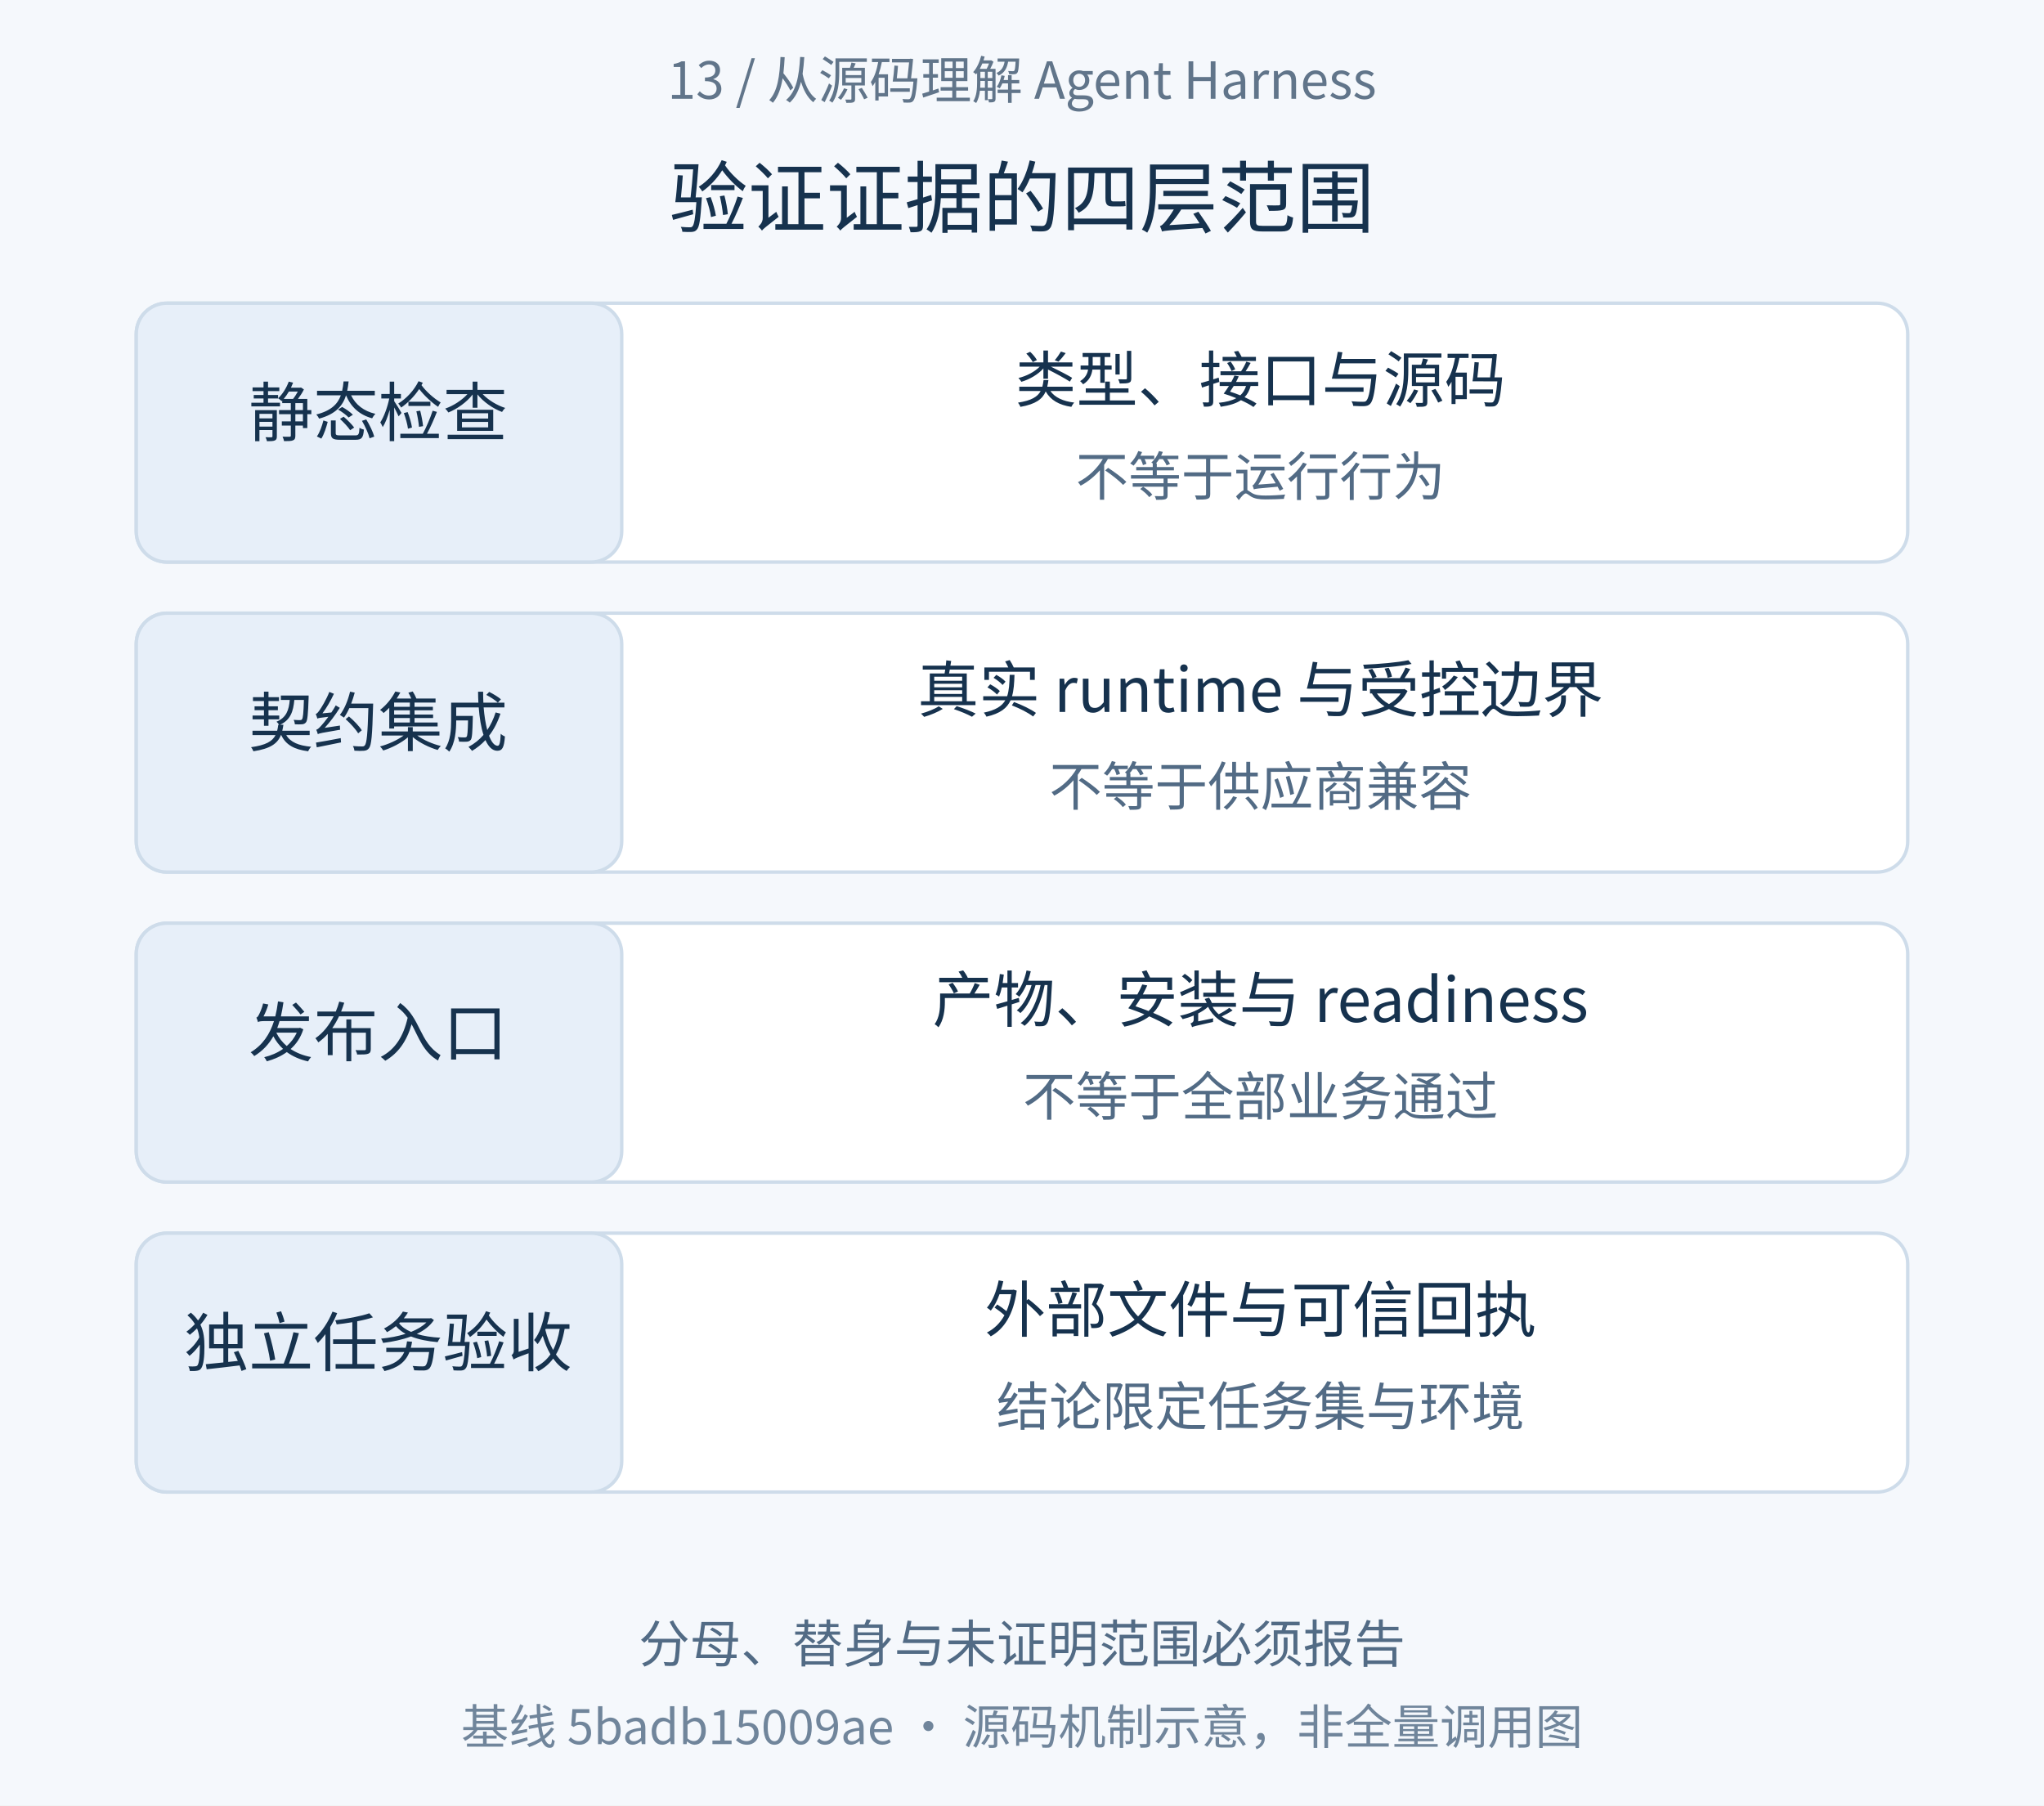
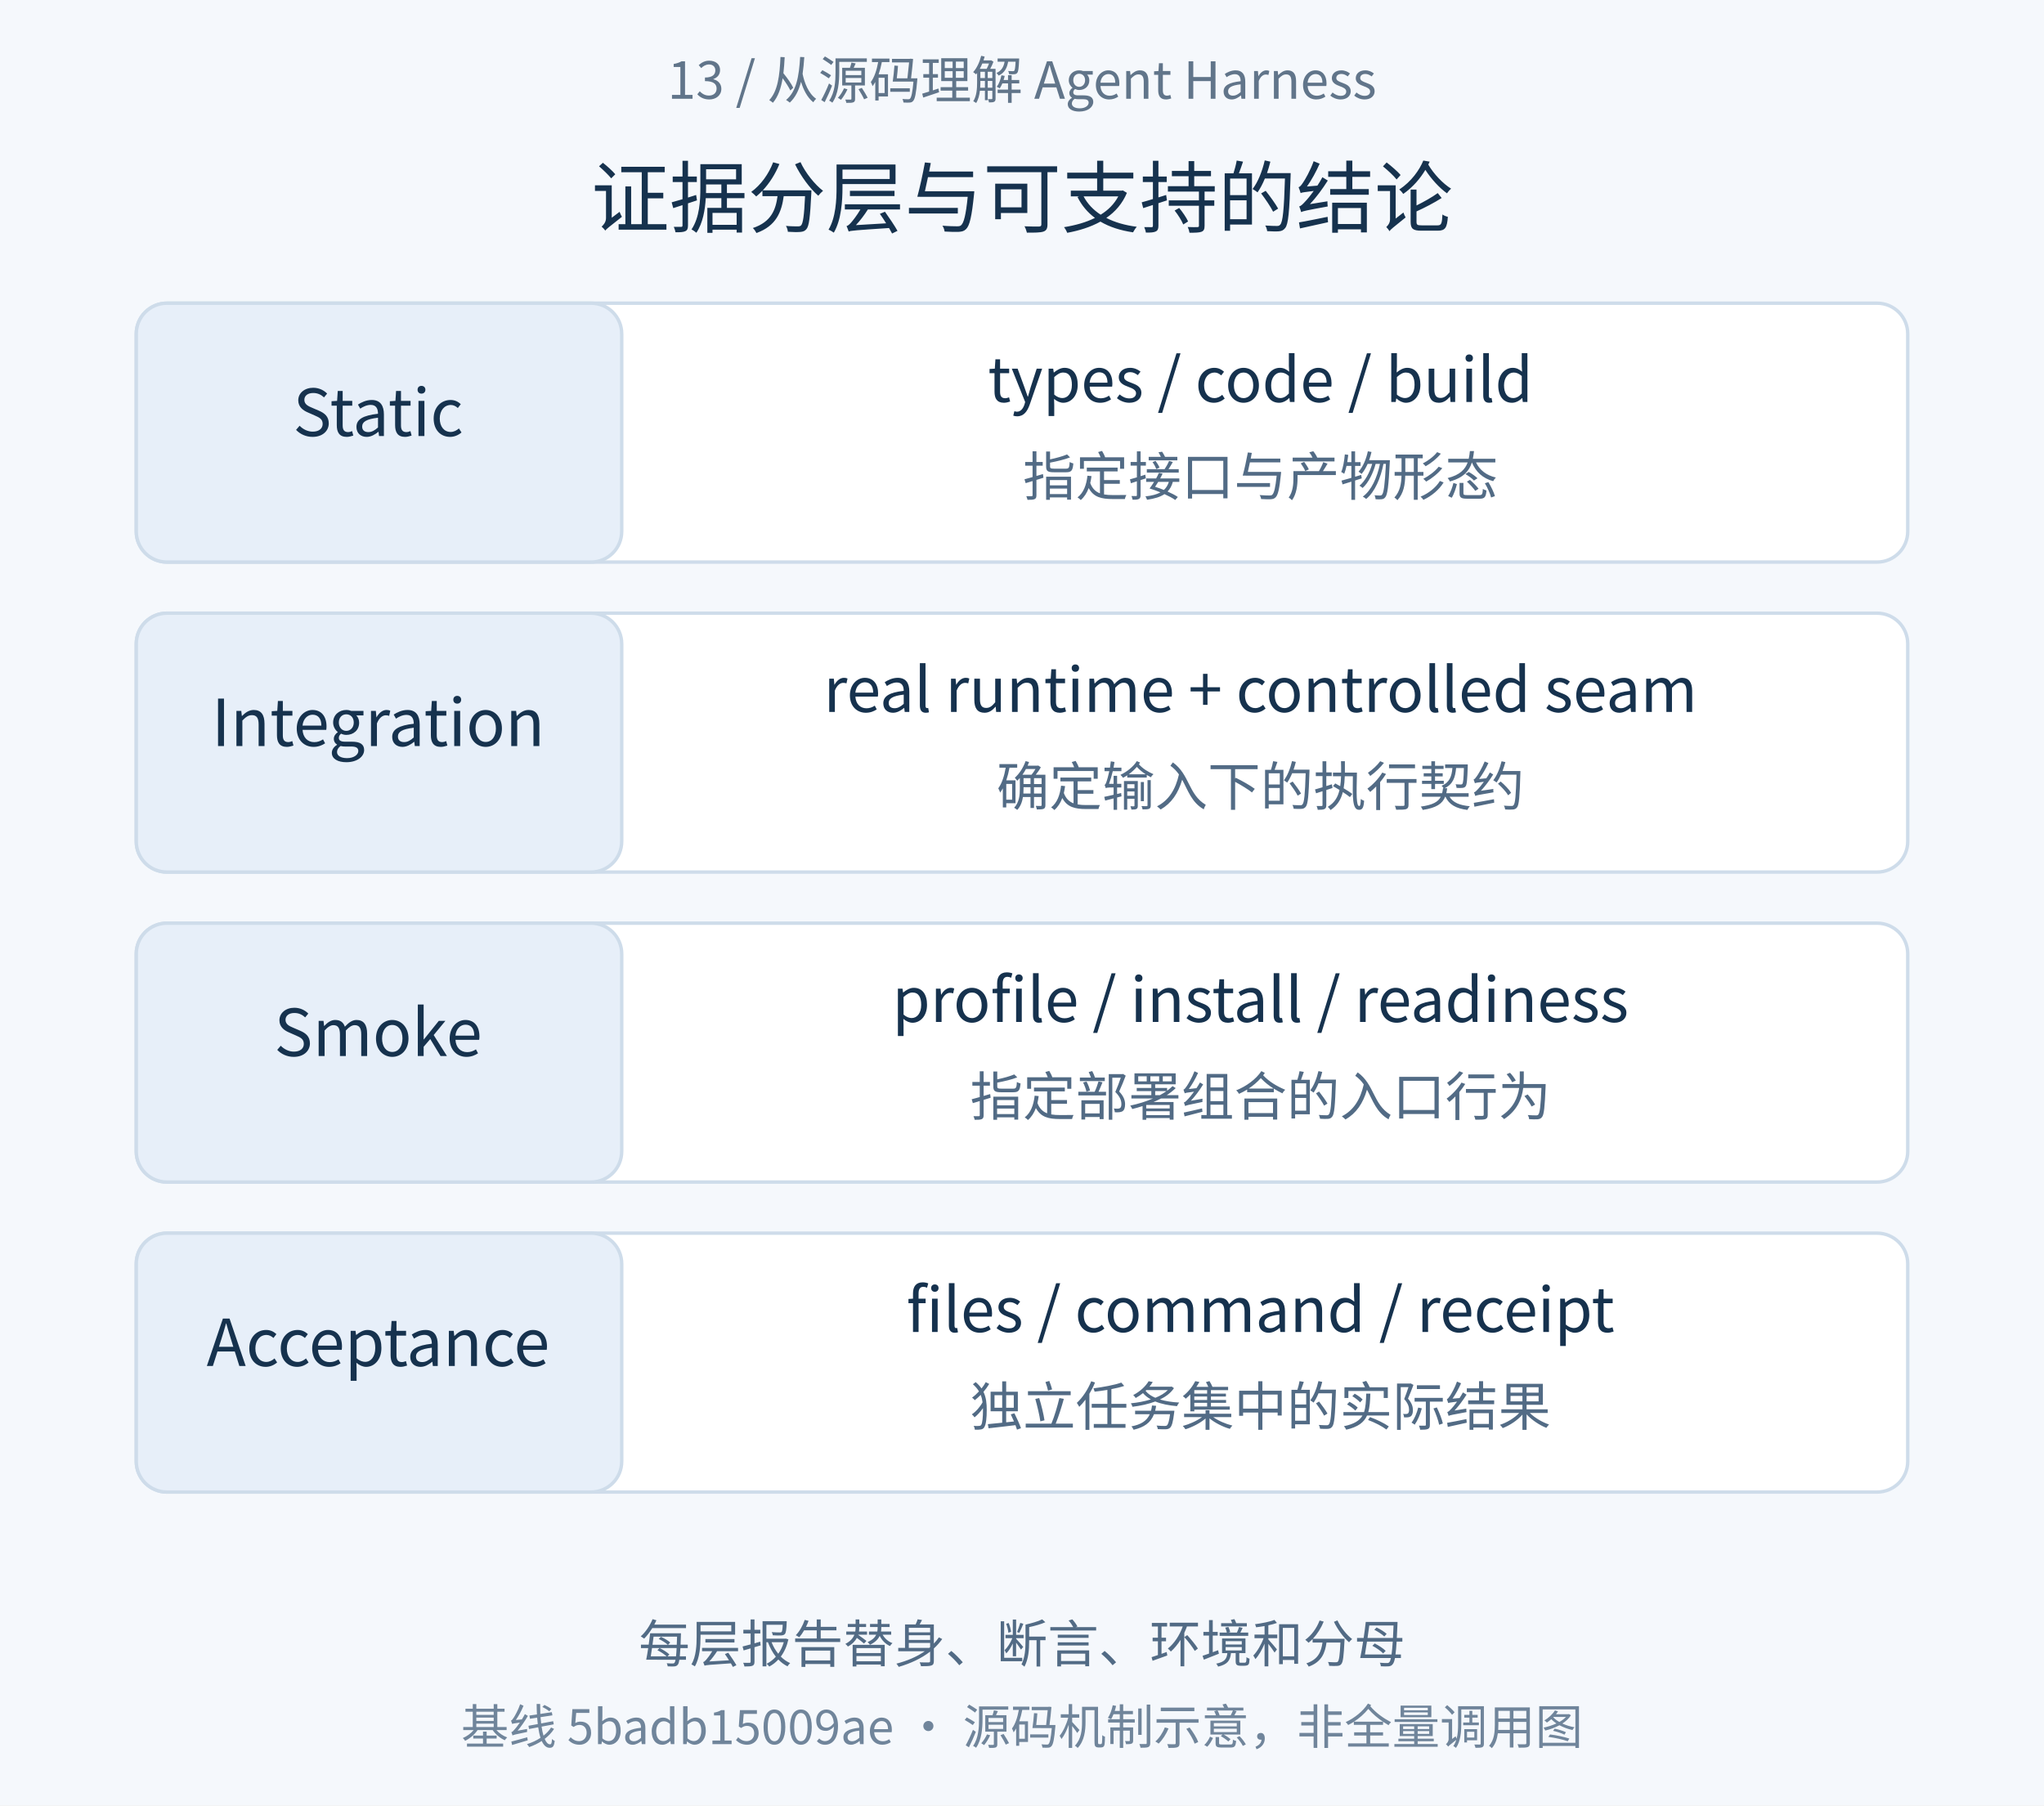
<svg xmlns="http://www.w3.org/2000/svg" width="1200" height="1060" viewBox="0 0 1200 1060">
  <rect width="100%" height="100%" fill="#f5f8fc" />
  <text x="600" y="58" text-anchor="middle" font-family="Heiti SC, PingFang SC, Noto Sans CJK SC, sans-serif" font-size="30" fill="#61758a">13 / 从源码理解 Agent Harness</text>
-   <text x="600" y="133" text-anchor="middle" font-family="Heiti SC, PingFang SC, Noto Sans CJK SC, sans-serif" font-size="46" fill="#16324e">验证证据的四层范围</text>
+   <text x="600" y="133" text-anchor="middle" font-family="Heiti SC, PingFang SC, Noto Sans CJK SC, sans-serif" font-size="46" fill="#16324e">证据分层与可支持的结论</text>
  <rect x="80" y="178" width="1040" height="152" rx="18" fill="#ffffff" stroke="#cedcea" stroke-width="2" />
  <rect x="80" y="178" width="285" height="152" rx="18" fill="#e7eff9" stroke="#cedcea" stroke-width="2" />
-   <text x="222" y="256" text-anchor="middle" font-family="Heiti SC, PingFang SC, Noto Sans CJK SC, sans-serif" font-size="38" fill="#16324e">静态检查</text>
-   <text x="740" y="236" text-anchor="middle" font-family="Heiti SC, PingFang SC, Noto Sans CJK SC, sans-serif" font-size="36" fill="#16324e">类型、接口与源码</text>
-   <text x="740" y="291" text-anchor="middle" font-family="Heiti SC, PingFang SC, Noto Sans CJK SC, sans-serif" font-size="31" fill="#526b85">不等于运行行为</text>
+   <text x="222" y="256" text-anchor="middle" font-family="Heiti SC, PingFang SC, Noto Sans CJK SC, sans-serif" font-size="38" fill="#16324e">Static</text>
+   <text x="740" y="236" text-anchor="middle" font-family="Heiti SC, PingFang SC, Noto Sans CJK SC, sans-serif" font-size="36" fill="#16324e">types / code / build</text>
+   <text x="740" y="291" text-anchor="middle" font-family="Heiti SC, PingFang SC, Noto Sans CJK SC, sans-serif" font-size="31" fill="#526b85">指定接口与产物形态</text>
  <rect x="80" y="360" width="1040" height="152" rx="18" fill="#ffffff" stroke="#cedcea" stroke-width="2" />
  <rect x="80" y="360" width="285" height="152" rx="18" fill="#e7eff9" stroke="#cedcea" stroke-width="2" />
-   <text x="222" y="438" text-anchor="middle" font-family="Heiti SC, PingFang SC, Noto Sans CJK SC, sans-serif" font-size="38" fill="#16324e">契约集成</text>
-   <text x="740" y="418" text-anchor="middle" font-family="Heiti SC, PingFang SC, Noto Sans CJK SC, sans-serif" font-size="36" fill="#16324e">真实 runtime 与受控边界</text>
-   <text x="740" y="473" text-anchor="middle" font-family="Heiti SC, PingFang SC, Noto Sans CJK SC, sans-serif" font-size="31" fill="#526b85">不等于供应商兼容</text>
+   <text x="222" y="438" text-anchor="middle" font-family="Heiti SC, PingFang SC, Noto Sans CJK SC, sans-serif" font-size="38" fill="#16324e">Integration</text>
+   <text x="740" y="418" text-anchor="middle" font-family="Heiti SC, PingFang SC, Noto Sans CJK SC, sans-serif" font-size="36" fill="#16324e">real runtime + controlled seam</text>
+   <text x="740" y="473" text-anchor="middle" font-family="Heiti SC, PingFang SC, Noto Sans CJK SC, sans-serif" font-size="31" fill="#526b85">确定输入下的执行契约</text>
  <rect x="80" y="542" width="1040" height="152" rx="18" fill="#ffffff" stroke="#cedcea" stroke-width="2" />
  <rect x="80" y="542" width="285" height="152" rx="18" fill="#e7eff9" stroke="#cedcea" stroke-width="2" />
-   <text x="222" y="620" text-anchor="middle" font-family="Heiti SC, PingFang SC, Noto Sans CJK SC, sans-serif" font-size="38" fill="#16324e">发布入口</text>
-   <text x="740" y="600" text-anchor="middle" font-family="Heiti SC, PingFang SC, Noto Sans CJK SC, sans-serif" font-size="36" fill="#16324e">产物、安装与 readiness</text>
-   <text x="740" y="655" text-anchor="middle" font-family="Heiti SC, PingFang SC, Noto Sans CJK SC, sans-serif" font-size="31" fill="#526b85">不等于全部业务通过</text>
+   <text x="222" y="620" text-anchor="middle" font-family="Heiti SC, PingFang SC, Noto Sans CJK SC, sans-serif" font-size="38" fill="#16324e">Smoke</text>
+   <text x="740" y="600" text-anchor="middle" font-family="Heiti SC, PingFang SC, Noto Sans CJK SC, sans-serif" font-size="36" fill="#16324e">profile / install / readiness</text>
+   <text x="740" y="655" text-anchor="middle" font-family="Heiti SC, PingFang SC, Noto Sans CJK SC, sans-serif" font-size="31" fill="#526b85">指定部署组合的入口行为</text>
  <rect x="80" y="724" width="1040" height="152" rx="18" fill="#ffffff" stroke="#cedcea" stroke-width="2" />
  <rect x="80" y="724" width="285" height="152" rx="18" fill="#e7eff9" stroke="#cedcea" stroke-width="2" />
-   <text x="222" y="802" text-anchor="middle" font-family="Heiti SC, PingFang SC, Noto Sans CJK SC, sans-serif" font-size="38" fill="#16324e">独立任务验收</text>
-   <text x="740" y="782" text-anchor="middle" font-family="Heiti SC, PingFang SC, Noto Sans CJK SC, sans-serif" font-size="36" fill="#16324e">外部文件与可信回执</text>
-   <text x="740" y="837" text-anchor="middle" font-family="Heiti SC, PingFang SC, Noto Sans CJK SC, sans-serif" font-size="31" fill="#526b85">结论限定任务集与环境</text>
-   <text x="600" y="976" text-anchor="middle" font-family="Heiti SC, PingFang SC, Noto Sans CJK SC, sans-serif" font-size="30" fill="#526b85">分母、替身与未证明范围必须报告</text>
+   <text x="222" y="802" text-anchor="middle" font-family="Heiti SC, PingFang SC, Noto Sans CJK SC, sans-serif" font-size="38" fill="#16324e">Acceptance</text>
+   <text x="740" y="782" text-anchor="middle" font-family="Heiti SC, PingFang SC, Noto Sans CJK SC, sans-serif" font-size="36" fill="#16324e">files / command / receipt</text>
+   <text x="740" y="837" text-anchor="middle" font-family="Heiti SC, PingFang SC, Noto Sans CJK SC, sans-serif" font-size="31" fill="#526b85">独立任务集中的实际结果</text>
+   <text x="600" y="976" text-anchor="middle" font-family="Heiti SC, PingFang SC, Noto Sans CJK SC, sans-serif" font-size="30" fill="#526b85">每层报告替身、断言、环境和分母</text>
  <text x="600" y="1024" text-anchor="middle" font-family="Heiti SC, PingFang SC, Noto Sans CJK SC, sans-serif" font-size="28" fill="#70859b">基线 5badb15009ae · 源码机制示意，非全量调用图</text>
</svg>
